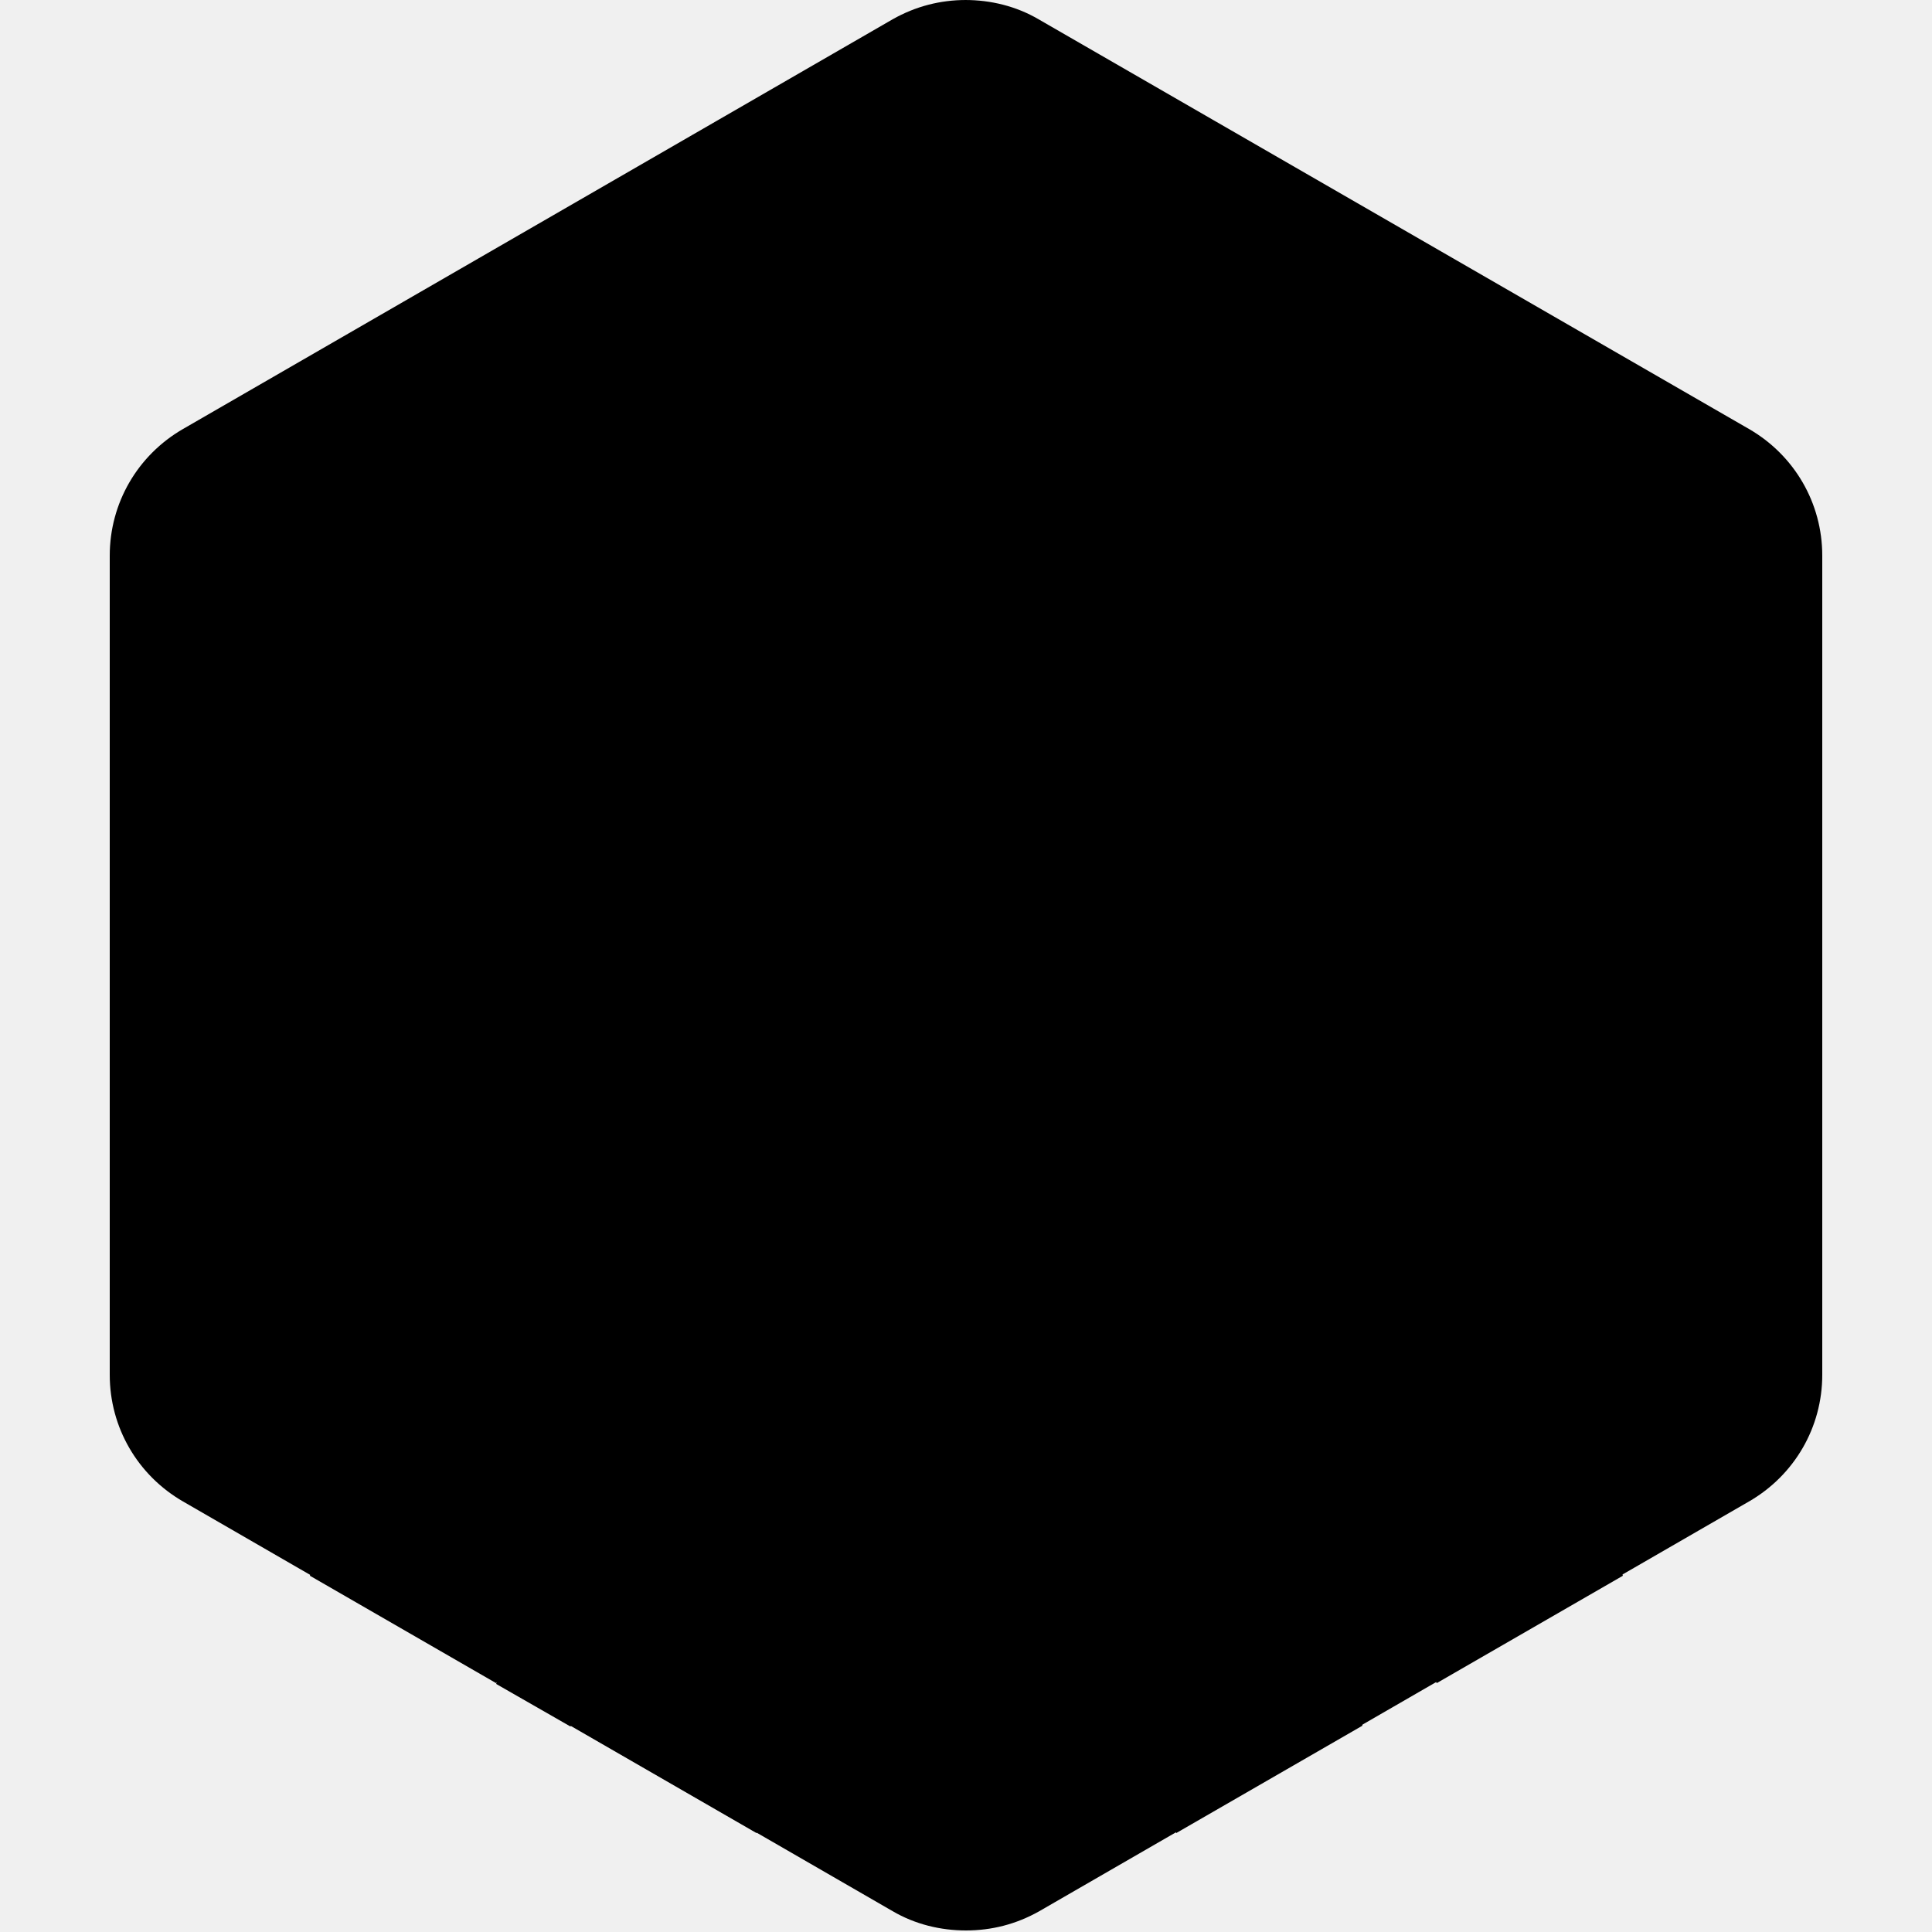
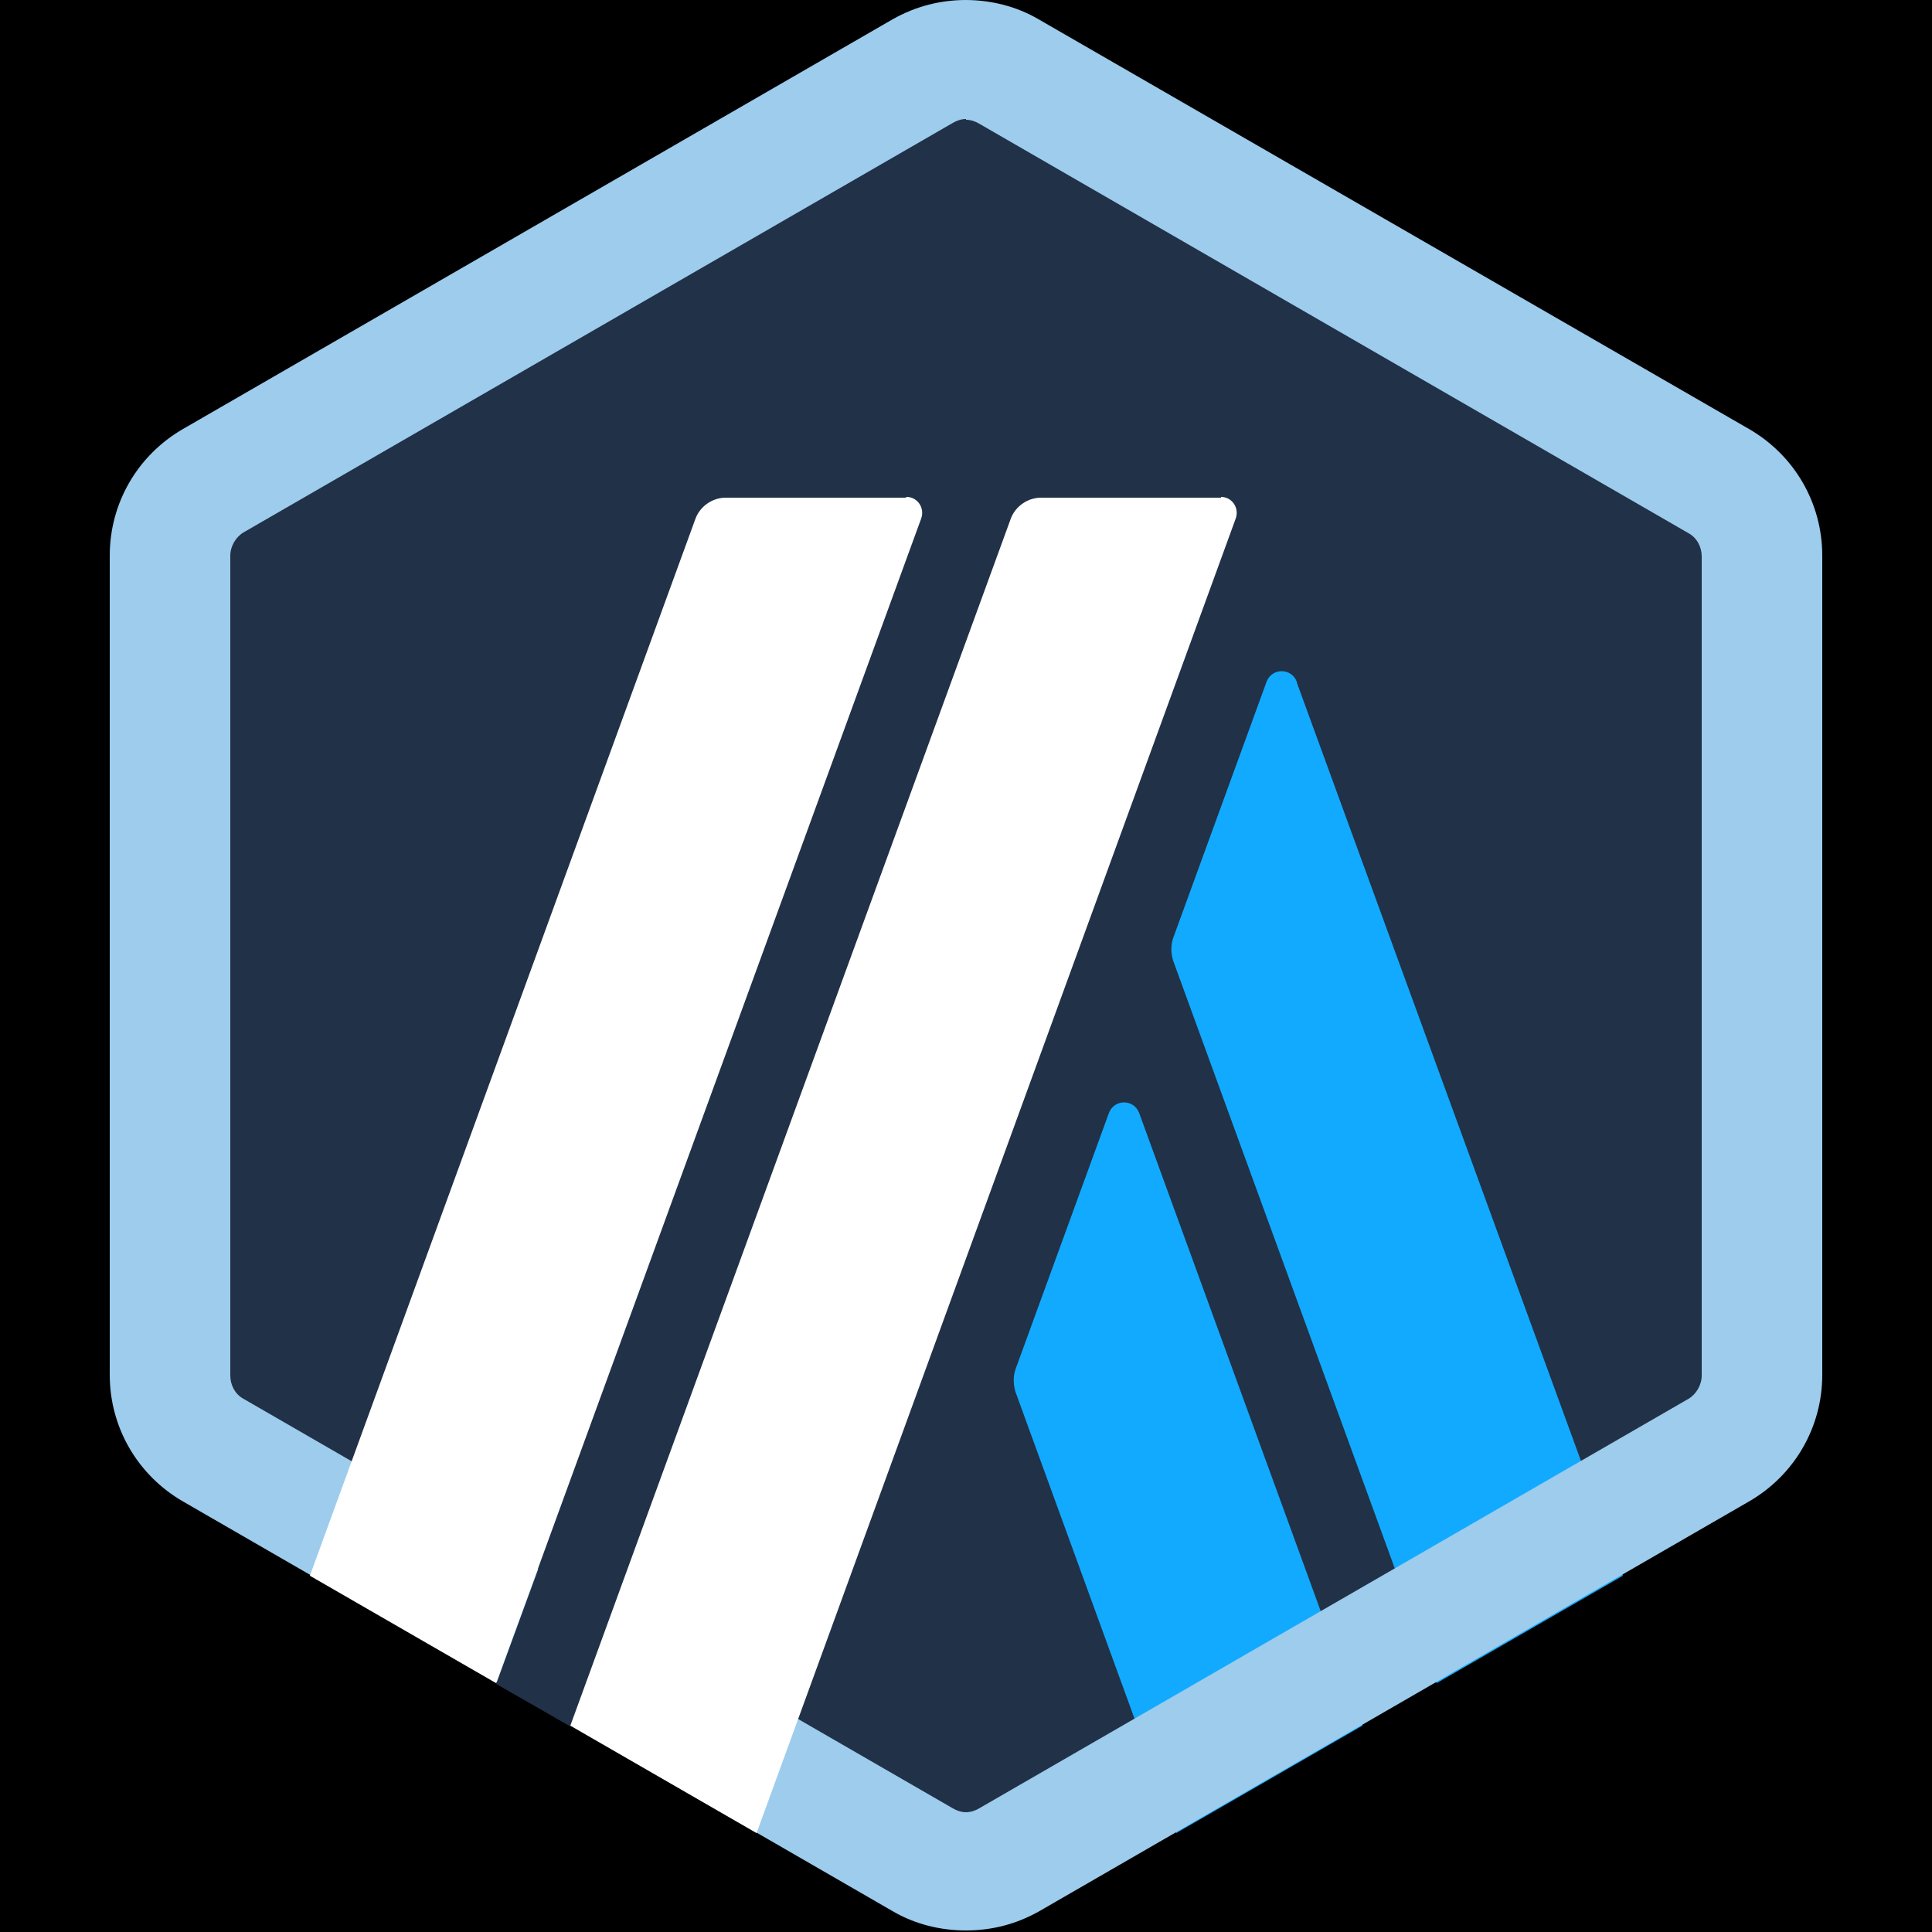
- <svg xmlns="http://www.w3.org/2000/svg" version="1.1" id="Layer_1" viewBox="0 0 2500 2500" style="enable-background:new 0 0 2500 2500;">
-   <style type="text/css">
- </style>
+ <svg version="1.1" id="Layer_1" x="0px" y="0px" viewBox="0 0 2500 2500" style="enable-background:new 0 0 2500 2500;" xml:space="preserve">
  <g id="Layer_x0020_1">
    <g id="_2405588477232">
+       <rect width="2500" height="2500" />
      <g>
        <g>
-           <path class="st1" d="M226,760v980c0,63,33,120,88,152l849,490c54,31,121,31,175,0l849-490c54-31,88-89,88-152V760      c0-63-33-120-88-152l-849-490c-54-31-121-31-175,0L314,608c-54,31-87,89-87,152H226z" />
+           <path fill="#213147" d="M226,760v980c0,63,33,120,88,152l849,490c54,31,121,31,175,0l849-490c54-31,88-89,88-152V760      c0-63-33-120-88-152l-849-490c-54-31-121-31-175,0L314,608c-54,31-87,89-87,152H226z" />
          <g>
            <g>
              <g>
-                 <path class="st2" d="M1435,1440l-121,332c-3,9-3,19,0,29l208,571l241-139l-289-793C1467,1422,1442,1422,1435,1440z" />
+                 <path fill="#12AAFF" d="M1435,1440l-121,332c-3,9-3,19,0,29l208,571l241-139l-289-793C1467,1422,1442,1422,1435,1440z" />
              </g>
              <g>
-                 <path class="st2" d="M1678,882c-7-18-32-18-39,0l-121,332c-3,9-3,19,0,29l341,935l241-139L1678,883V882z" />
+                 <path fill="#12AAFF" d="M1678,882c-7-18-32-18-39,0l-121,332c-3,9-3,19,0,29l341,935l241-139L1678,883V882z" />
              </g>
            </g>
          </g>
          <g>
-             <path class="st3" d="M1250,155c6,0,12,2,17,5l918,530c11,6,17,18,17,30v1060c0,12-7,24-17,30l-918,530c-5,3-11,5-17,5       s-12-2-17-5l-918-530c-11-6-17-18-17-30V719c0-12,7-24,17-30l918-530c5-3,11-5,17-5l0,0V155z M1250,0c-33,0-65,8-95,25L237,555       c-59,34-95,96-95,164v1060c0,68,36,130,95,164l918,530c29,17,62,25,95,25s65-8,95-25l918-530c59-34,95-96,95-164V719       c0-68-36-130-95-164L1344,25c-29-17-62-25-95-25l0,0H1250z" />
+             <path fill="#9DCCED" d="M1250,155c6,0,12,2,17,5l918,530c11,6,17,18,17,30v1060c0,12-7,24-17,30l-918,530c-5,3-11,5-17,5       s-12-2-17-5l-918-530c-11-6-17-18-17-30V719c0-12,7-24,17-30l918-530c5-3,11-5,17-5l0,0V155z M1250,0c-33,0-65,8-95,25L237,555       c-59,34-95,96-95,164v1060c0,68,36,130,95,164l918,530c29,17,62,25,95,25s65-8,95-25l918-530c59-34,95-96,95-164V719       c0-68-36-130-95-164L1344,25c-29-17-62-25-95-25l0,0H1250z" />
          </g>
-           <polygon class="st1" points="642,2179 727,1947 897,2088 738,2234     " />
+           <polygon fill="#213147" points="642,2179 727,1947 897,2088 738,2234     " />
          <g>
-             <path class="st4" d="M1172,644H939c-17,0-33,11-39,27L401,2039l241,139l550-1507c5-14-5-28-19-28L1172,644z" />
-             <path class="st4" d="M1580,644h-233c-17,0-33,11-39,27L738,2233l241,139l620-1701c5-14-5-28-19-28V644z" />
+             <path fill="#FFFFFF" d="M1172,644H939c-17,0-33,11-39,27L401,2039l241,139l550-1507c5-14-5-28-19-28L1172,644z" />
+             <path fill="#FFFFFF" d="M1580,644h-233c-17,0-33,11-39,27L738,2233l241,139l620-1701c5-14-5-28-19-28V644z" />
          </g>
        </g>
      </g>
    </g>
  </g>
</svg>
